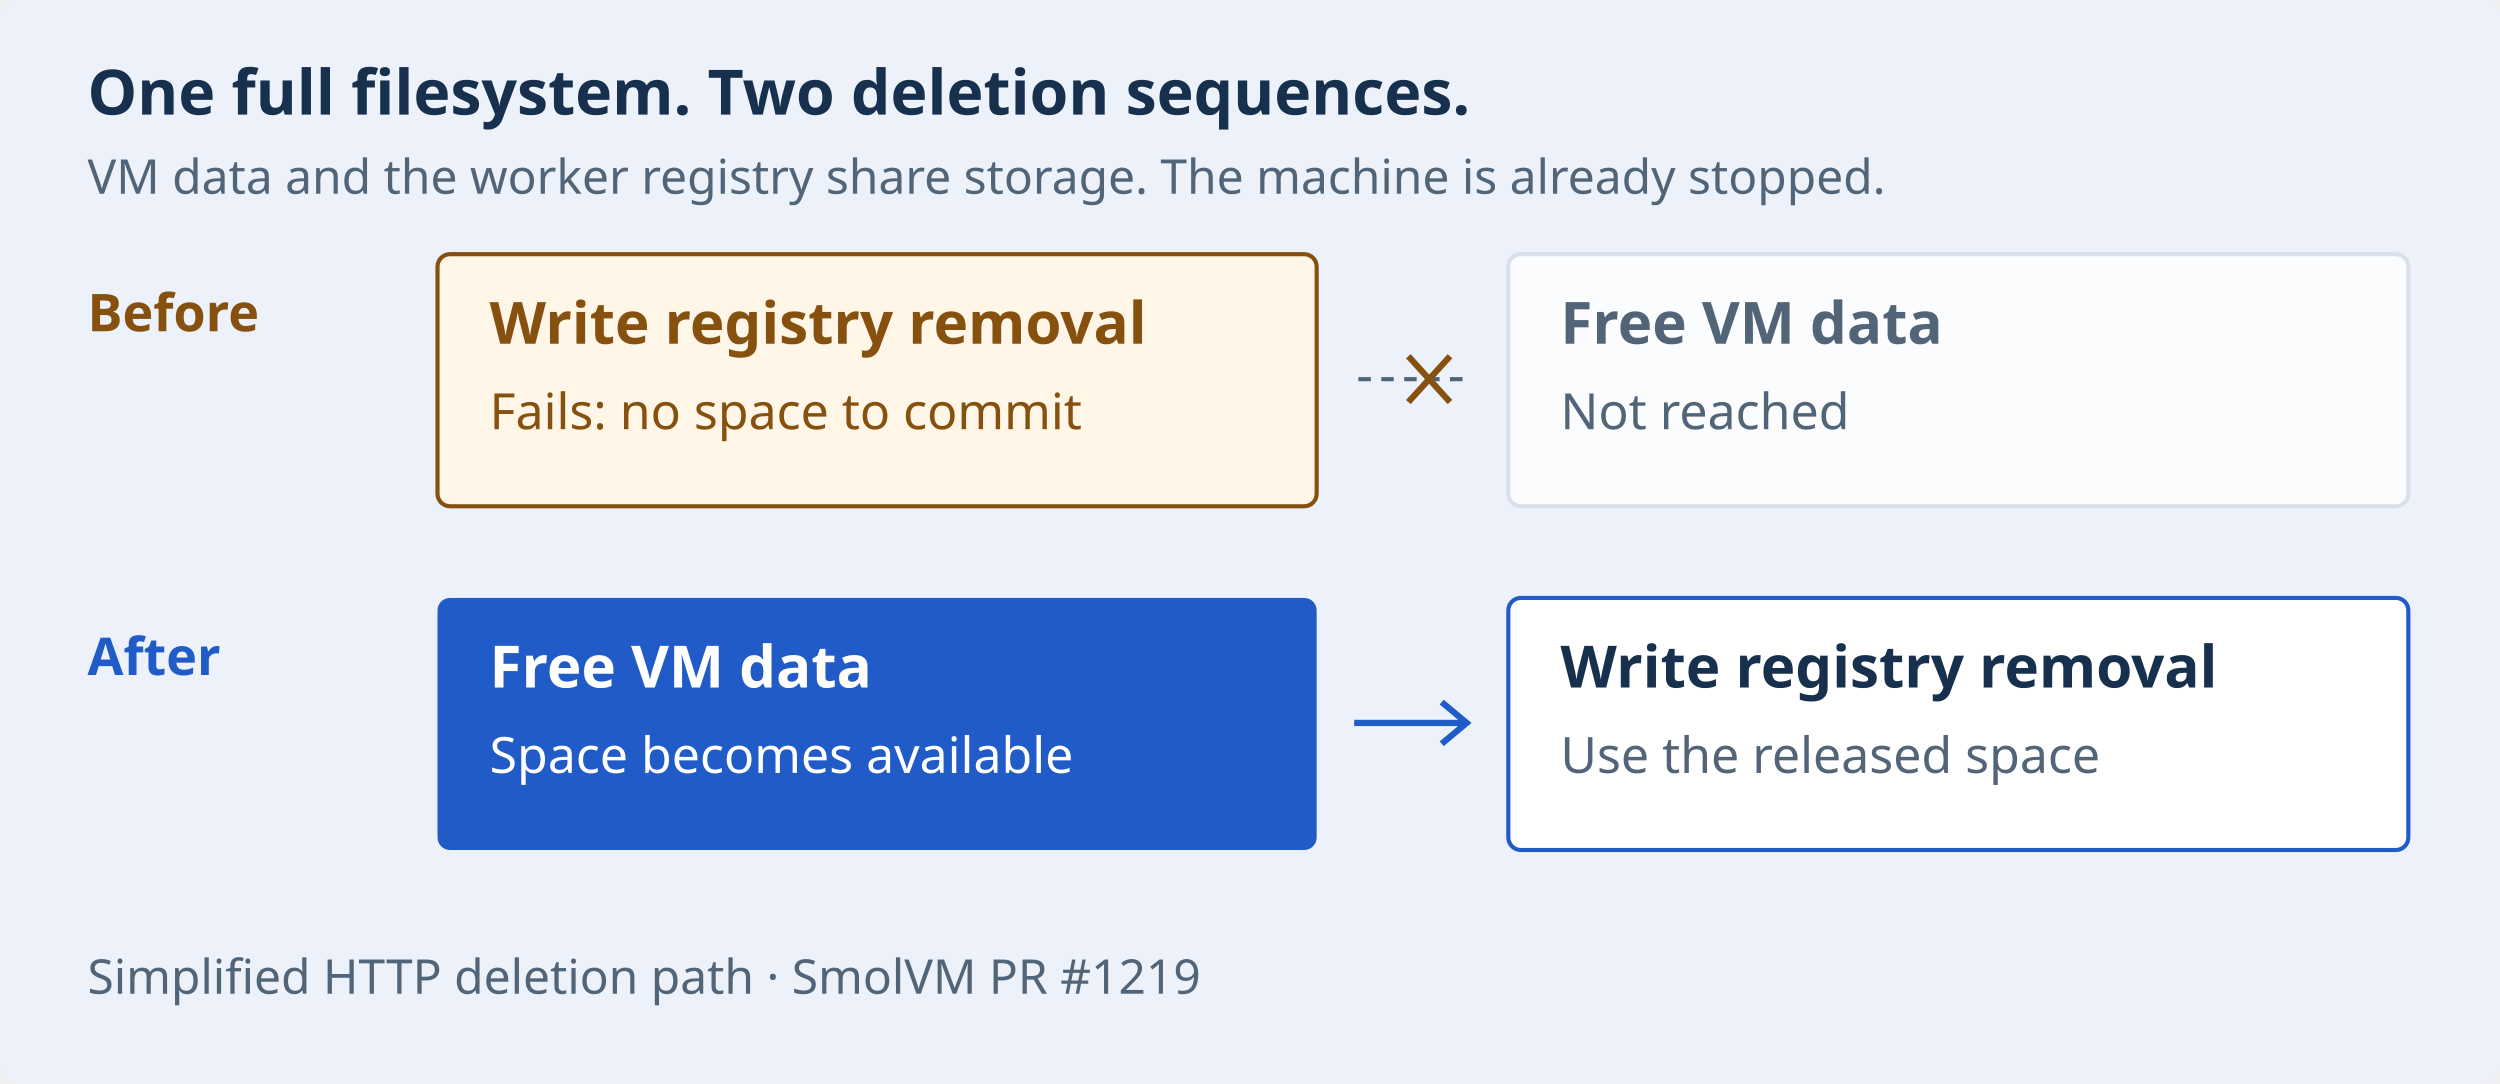
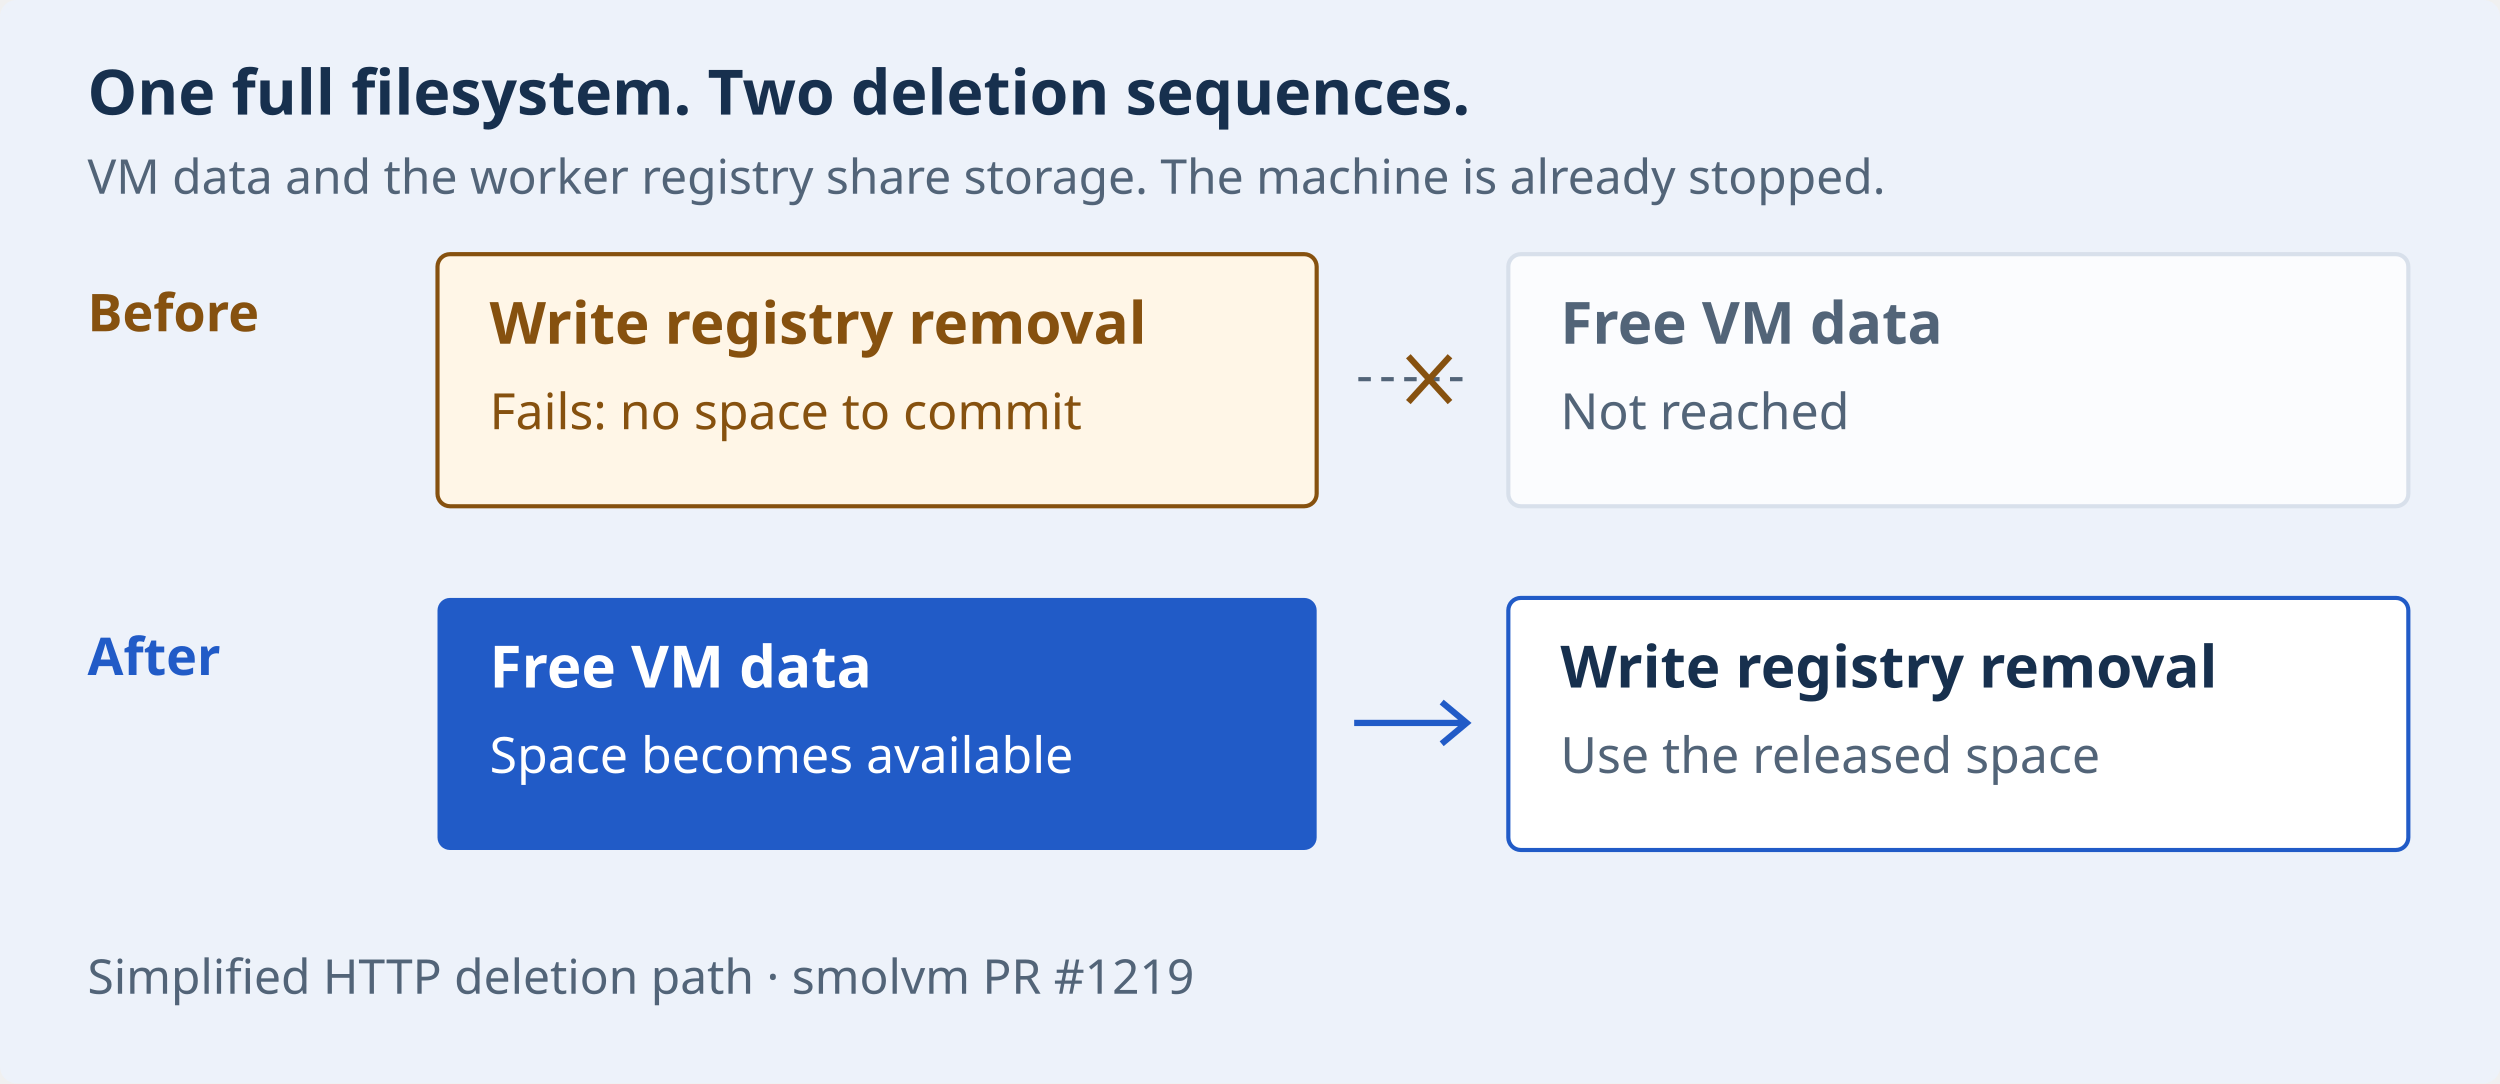
<svg xmlns="http://www.w3.org/2000/svg" width="1200" height="520" viewBox="0 0 1200 520" role="img" aria-labelledby="title desc">
  <rect width="1200" height="520" rx="8" fill="#edf2fa" />
  <g font-family="sans-serif">
    <text x="42" y="55" font-size="30" font-weight="700" fill="#17304e">One full filesystem. Two deletion sequences.</text>
    <text x="42" y="93" font-size="23" fill="#526478">VM data and the worker registry share storage. The machine is already stopped.</text>
    <text x="42" y="159" font-size="25" font-weight="700" fill="#86510f">Before</text>
    <rect x="210" y="122" width="422" height="121" rx="6" fill="#fff6e7" stroke="#86510f" stroke-width="2" />
    <text x="235" y="165" font-size="28" font-weight="700" fill="#86510f">Write registry removal</text>
    <text x="235" y="206" font-size="24" fill="#86510f">Fails: no space to commit</text>
    <path d="M652 182h51" fill="none" stroke="#526478" stroke-width="2" stroke-dasharray="6 5" />
    <path d="m676 171 20 22m0-22-20 22" fill="none" stroke="#86510f" stroke-width="3" />
    <rect x="724" y="122" width="432" height="121" rx="6" fill="#fbfcfe" stroke="#d8e0eb" stroke-width="2" />
    <text x="749" y="165" font-size="28" font-weight="700" fill="#526478">Free VM data</text>
    <text x="749" y="206" font-size="24" fill="#526478">Not reached</text>
    <text x="42" y="324" font-size="25" font-weight="700" fill="#215bc7">After</text>
    <rect x="210" y="287" width="422" height="121" rx="6" fill="#215bc7" />
    <text x="235" y="330" font-size="28" font-weight="700" fill="#fff">Free VM data</text>
    <text x="235" y="371" font-size="24" fill="#fff">Space becomes available</text>
    <path d="M650 347h54m-12-10 12 10-12 10" fill="none" stroke="#215bc7" stroke-width="3" />
    <rect x="724" y="287" width="432" height="121" rx="6" fill="#fff" stroke="#215bc7" stroke-width="2" />
    <text x="749" y="330" font-size="28" font-weight="700" fill="#17304e">Write registry removal</text>
    <text x="749" y="371" font-size="24" fill="#526478">Use the released space</text>
-     <text x="42" y="477" font-size="23" fill="#526478">Simplified HTTP deletion path · SmolVM PR #1219</text>
+     <text x="42" y="477" font-size="23" fill="#526478">Simplified HTTP deletion path · smolvm PR #1219</text>
  </g>
</svg>
